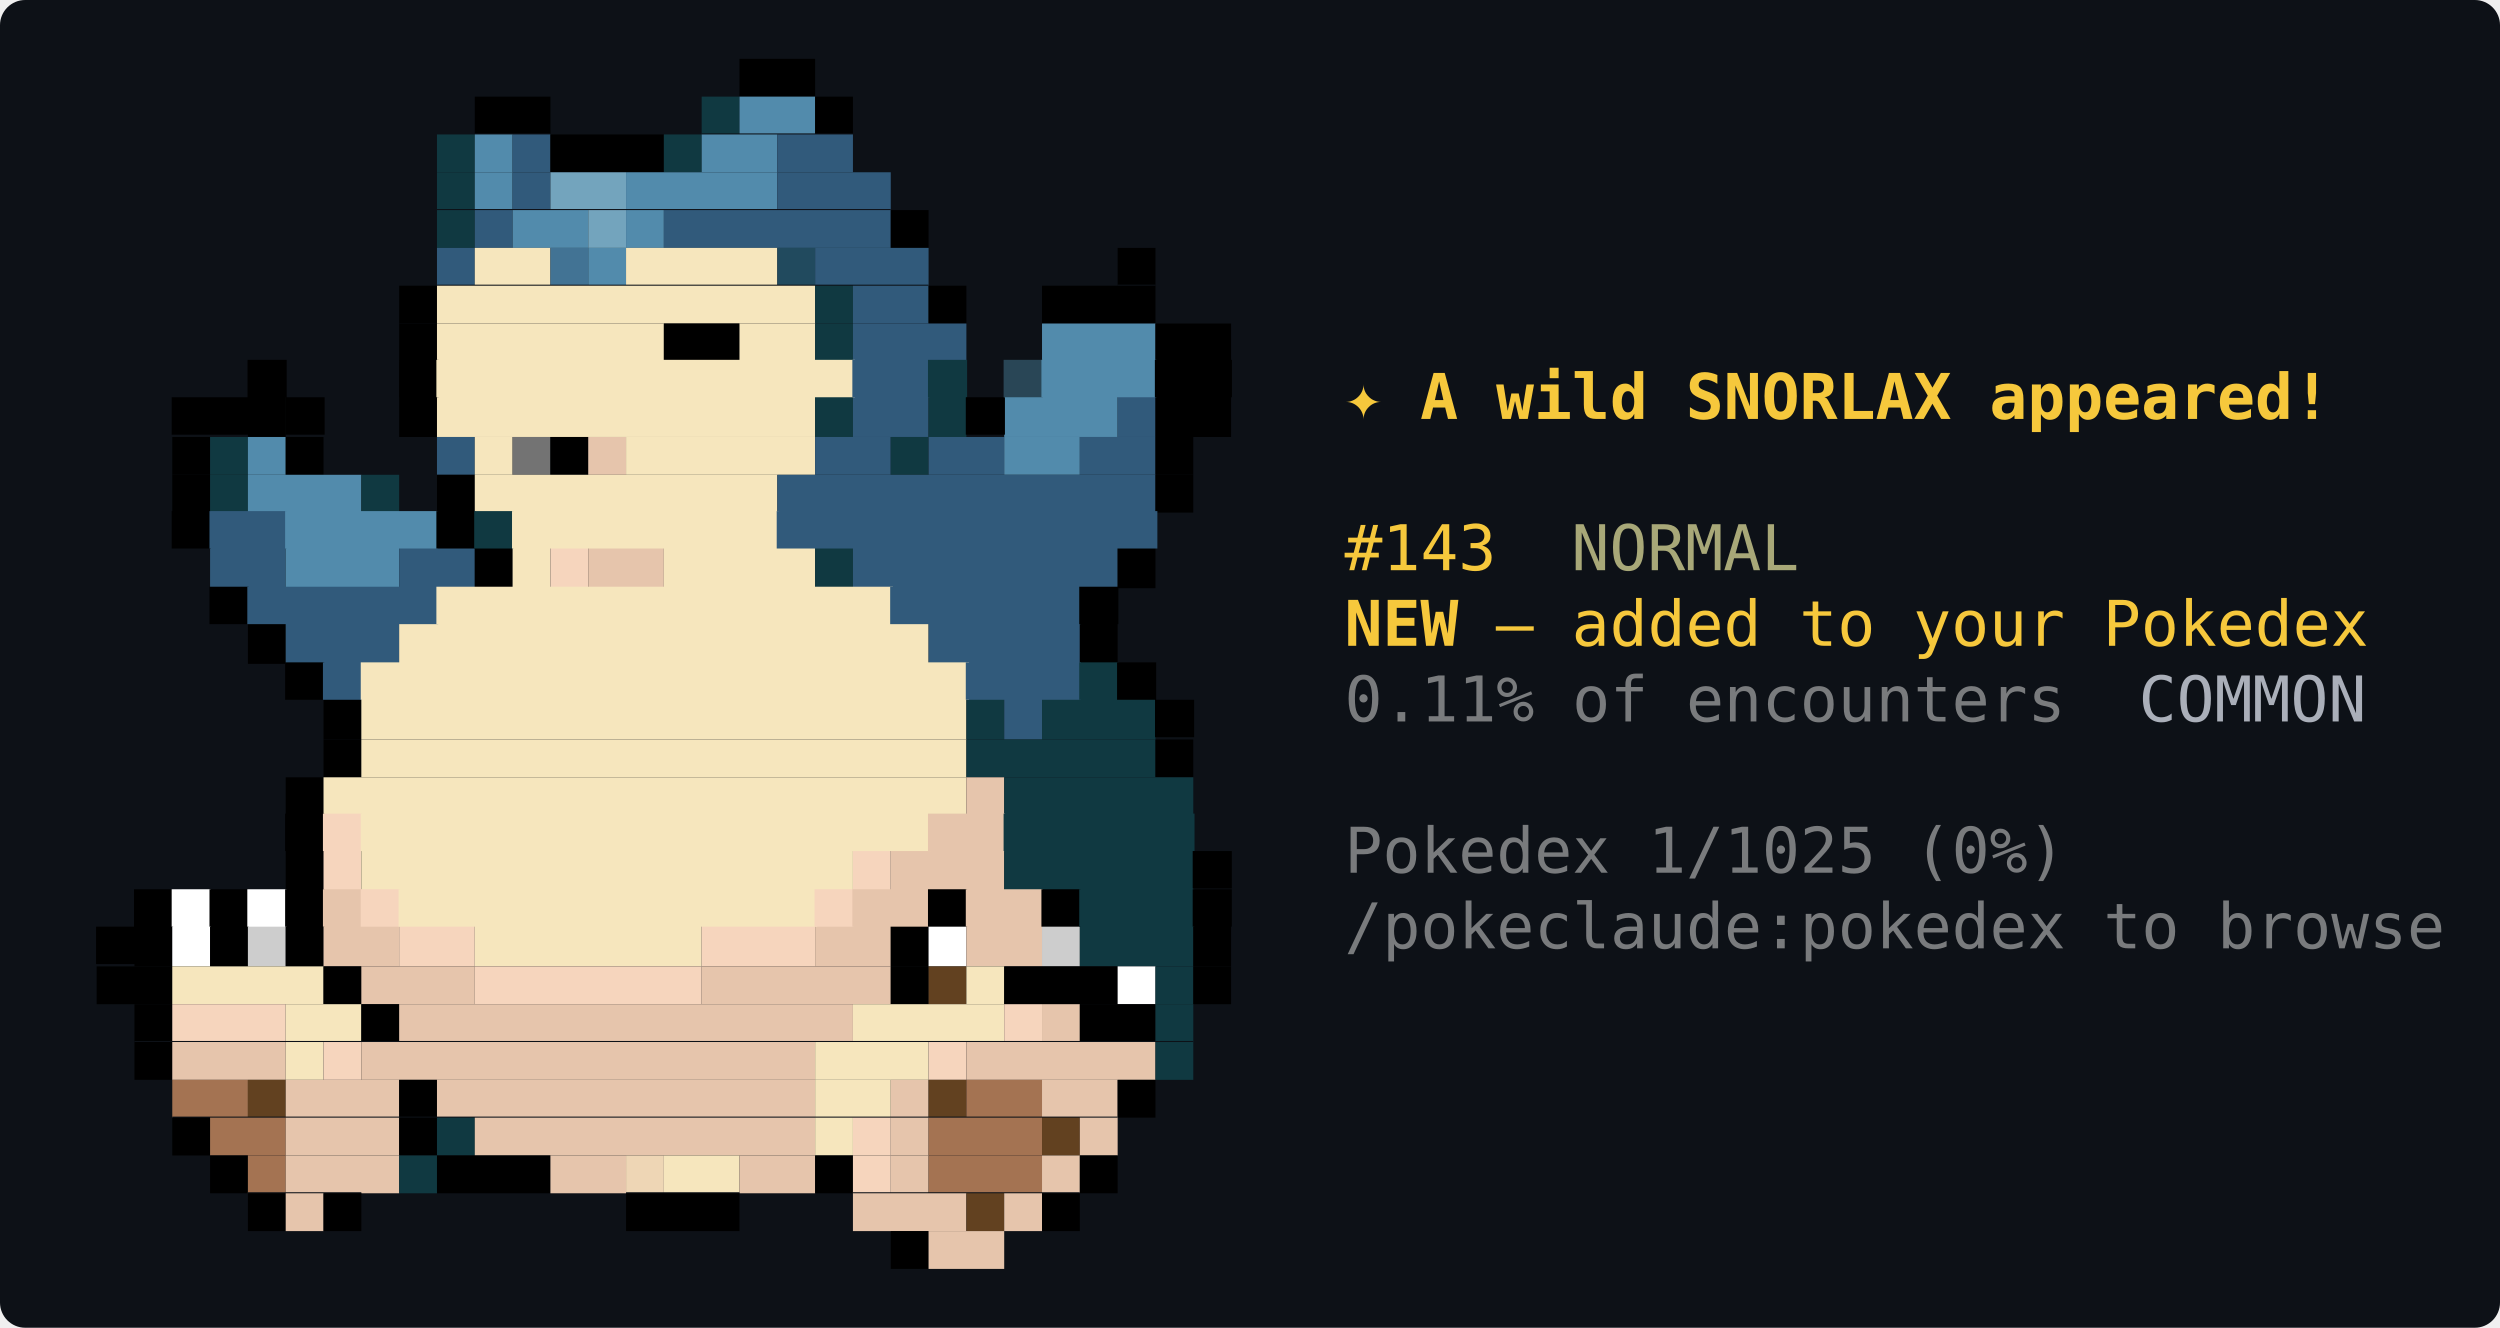
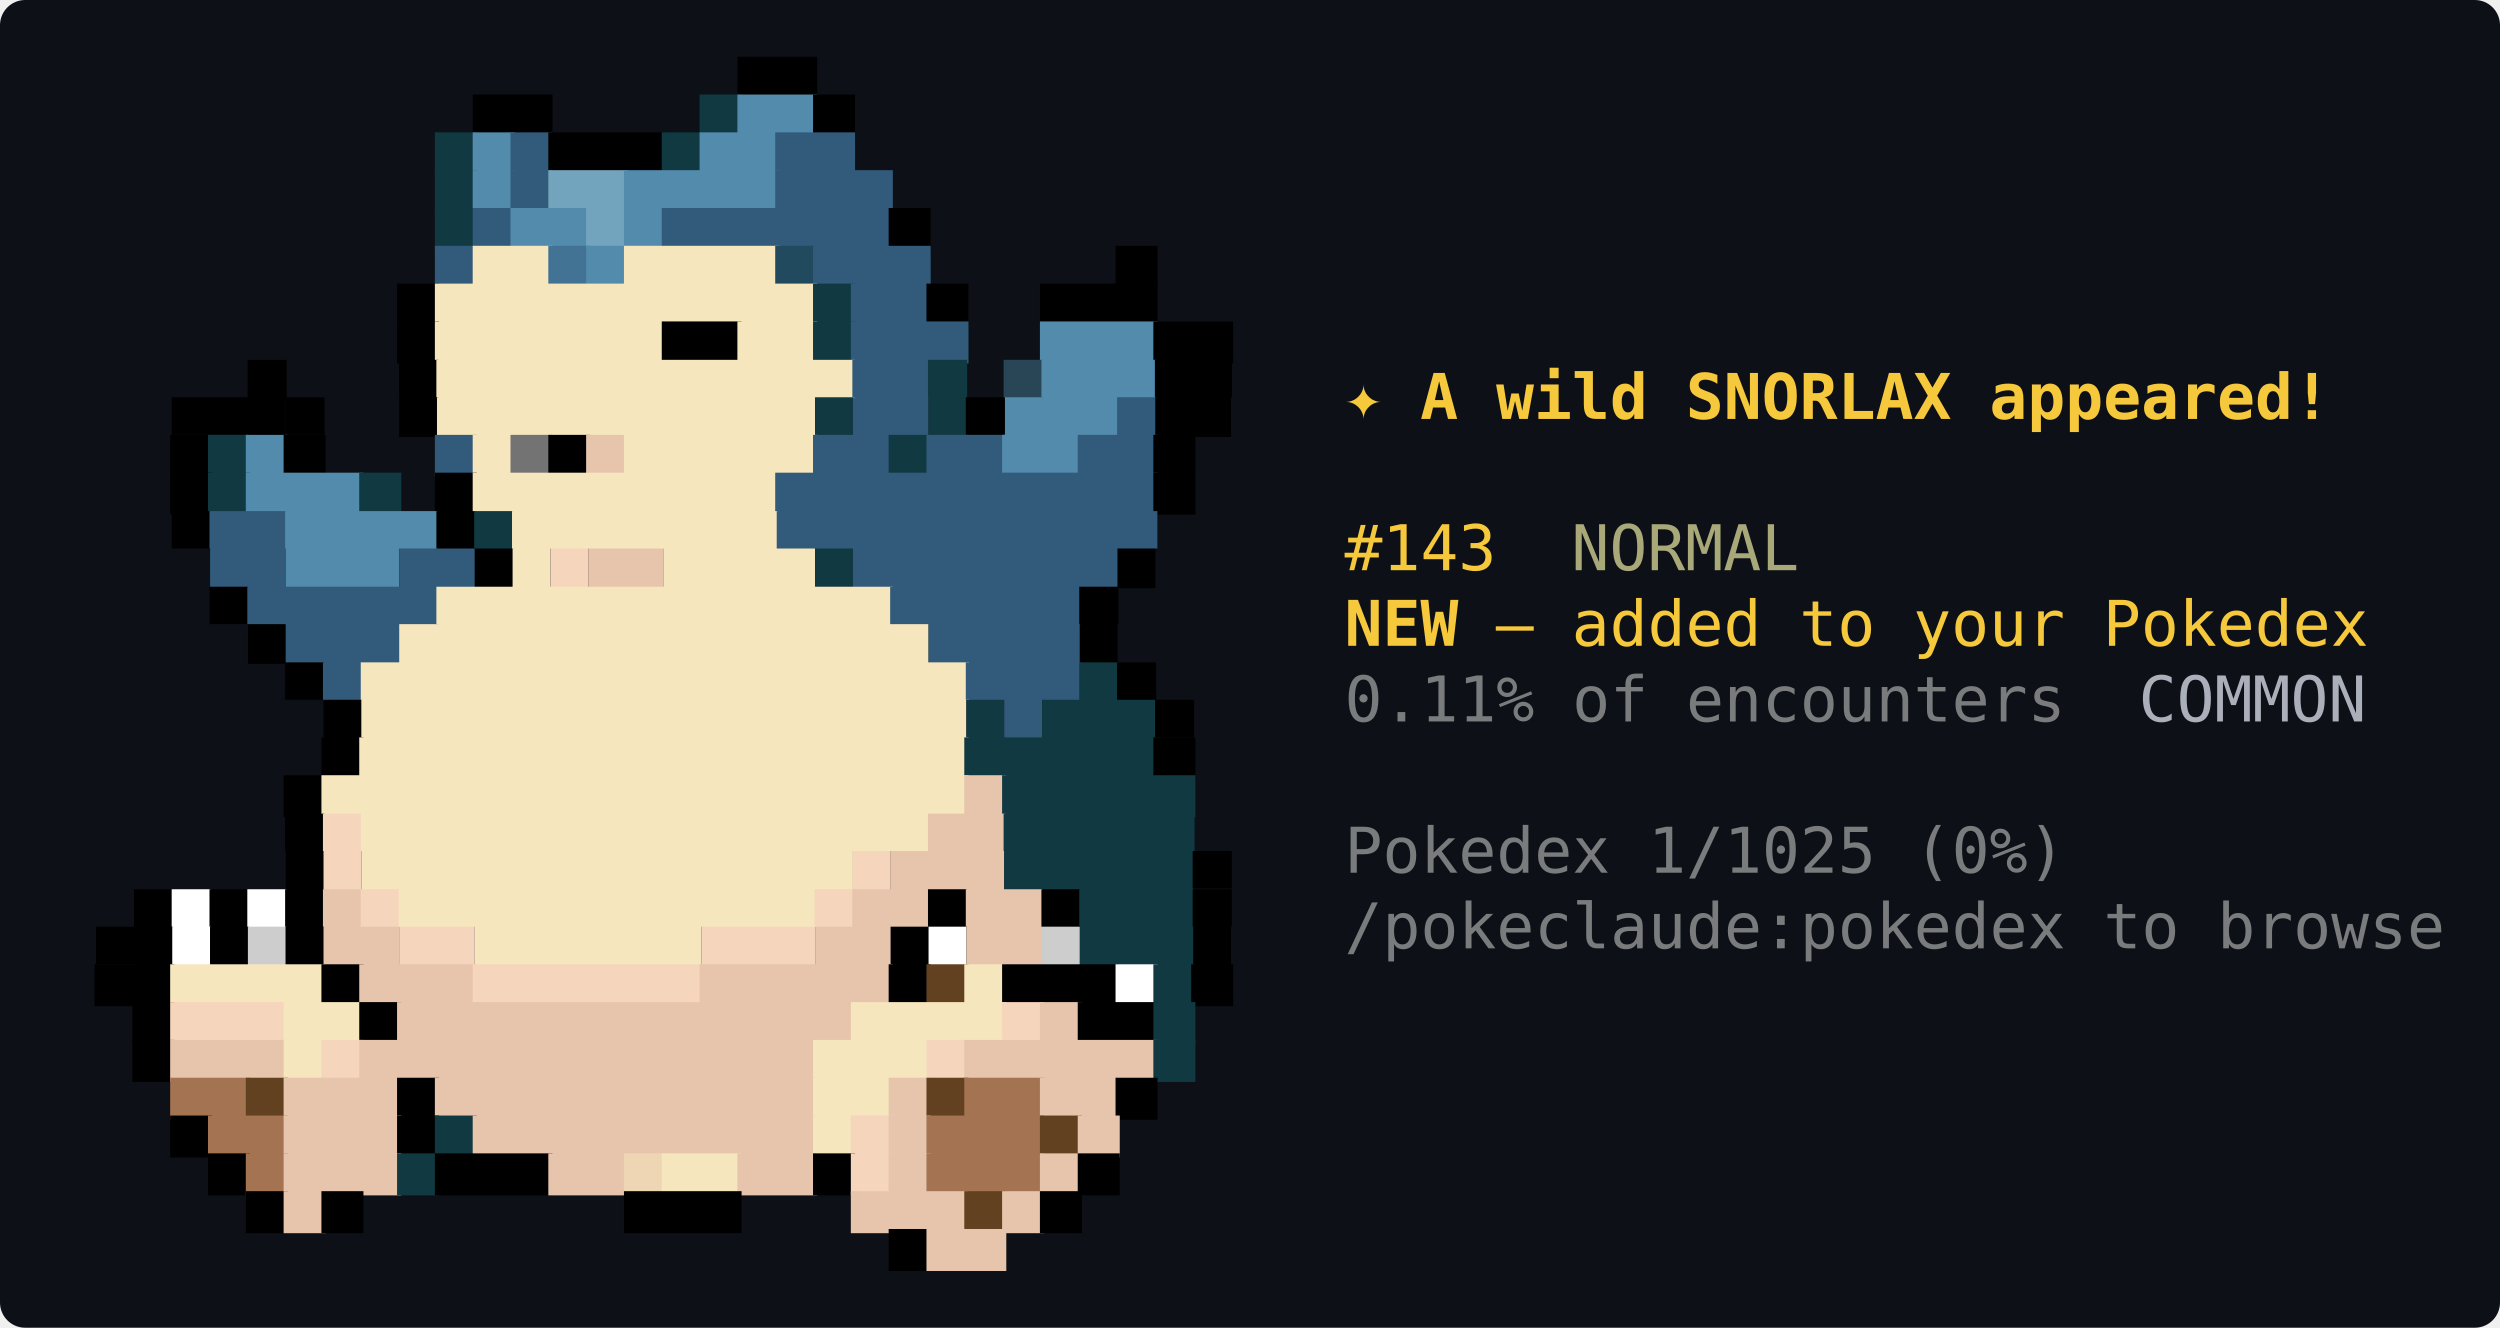
<svg xmlns="http://www.w3.org/2000/svg" width="595" height="316" viewBox="0 0 595.0 316.0" font-family="ui-monospace,SFMono-Regular,Menlo,Consolas,monospace" font-size="15">
  <rect width="100%" height="100%" fill="#0d1117" rx="6" />
-   <rect x="176" y="14" width="18" height="9" fill="#000000" />
-   <rect x="113" y="23" width="18" height="9" fill="#000000" />
-   <rect x="167" y="23" width="9" height="9" fill="#103941" />
-   <rect x="176" y="23" width="18" height="9" fill="#528bac" />
-   <rect x="194" y="23" width="9" height="9" fill="#000000" />
-   <rect x="113" y="31.75" width="18" height="0.5" fill="#0d1117" />
-   <rect x="167" y="31.75" width="36" height="0.5" fill="#0d1117" />
-   <rect x="104" y="32" width="9" height="9" fill="#103941" />
-   <rect x="113" y="32" width="9" height="9" fill="#528bac" />
-   <rect x="122" y="32" width="9" height="9" fill="#315a7b" />
-   <rect x="131" y="32" width="27" height="9" fill="#000000" />
-   <rect x="158" y="32" width="9" height="9" fill="#103941" />
-   <rect x="167" y="32" width="18" height="9" fill="#528bac" />
-   <rect x="185" y="32" width="18" height="9" fill="#315a7b" />
-   <rect x="104" y="41" width="9" height="9" fill="#103941" />
-   <rect x="113" y="41" width="9" height="9" fill="#528bac" />
-   <rect x="122" y="41" width="9" height="9" fill="#315a7b" />
-   <rect x="131" y="41" width="18" height="9" fill="#73a4bd" />
-   <rect x="149" y="41" width="36" height="9" fill="#528bac" />
-   <rect x="185" y="41" width="27" height="9" fill="#315a7b" />
-   <rect x="104" y="49.75" width="108" height="0.5" fill="#0d1117" />
-   <rect x="104" y="50" width="9" height="9" fill="#103941" />
-   <rect x="113" y="50" width="9" height="9" fill="#315a7b" />
-   <rect x="122" y="50" width="18" height="9" fill="#528bac" />
-   <rect x="140" y="50" width="9" height="9" fill="#73a4bd" />
-   <rect x="149" y="50" width="9" height="9" fill="#528bac" />
-   <rect x="158" y="50" width="54" height="9" fill="#315a7b" />
-   <rect x="212" y="50" width="9" height="9" fill="#000000" />
-   <rect x="104" y="59" width="9" height="9" fill="#315a7b" />
-   <rect x="113" y="59" width="18" height="9" fill="#f6e6bd" />
-   <rect x="131" y="59" width="9" height="9" fill="#427394" />
-   <rect x="140" y="59" width="9" height="9" fill="#528bac" />
-   <rect x="149" y="59" width="36" height="9" fill="#f6e6bd" />
-   <rect x="185" y="59" width="9" height="9" fill="#214a5e" />
-   <rect x="194" y="59" width="27" height="9" fill="#315a7b" />
-   <rect x="266" y="59" width="9" height="9" fill="#000000" />
-   <rect x="104" y="67.75" width="117" height="0.5" fill="#0d1117" />
-   <rect x="266" y="67.75" width="9" height="0.5" fill="#0d1117" />
-   <rect x="95" y="68" width="9" height="9" fill="#000000" />
-   <rect x="104" y="68" width="90" height="9" fill="#f6e6bd" />
-   <rect x="194" y="68" width="9" height="9" fill="#103941" />
-   <rect x="203" y="68" width="18" height="9" fill="#315a7b" />
-   <rect x="221" y="68" width="9" height="9" fill="#000000" />
-   <rect x="248" y="68" width="27" height="9" fill="#000000" />
-   <rect x="95" y="77" width="9" height="9" fill="#000000" />
-   <rect x="104" y="77" width="54" height="9" fill="#f6e6bd" />
-   <rect x="158" y="77" width="18" height="9" fill="#000000" />
-   <rect x="176" y="77" width="18" height="9" fill="#f6e6bd" />
-   <rect x="194" y="77" width="9" height="9" fill="#103941" />
-   <rect x="203" y="77" width="27" height="9" fill="#315a7b" />
-   <rect x="248" y="77" width="27" height="9" fill="#528bac" />
-   <rect x="275" y="77" width="18" height="9" fill="#000000" />
+   <rect x="175.5" y="13.5" width="19" height="10" fill="#000000" />
+   <rect x="112.5" y="22.5" width="19" height="10" fill="#000000" />
+   <rect x="166.5" y="22.5" width="10" height="10" fill="#103941" />
+   <rect x="175.5" y="22.5" width="19" height="10" fill="#528bac" />
+   <rect x="193.5" y="22.5" width="10" height="10" fill="#000000" />
+   <rect x="103.5" y="31.5" width="10" height="10" fill="#103941" />
+   <rect x="112.5" y="31.5" width="10" height="10" fill="#528bac" />
+   <rect x="121.5" y="31.5" width="10" height="10" fill="#315a7b" />
+   <rect x="130.5" y="31.5" width="28" height="10" fill="#000000" />
+   <rect x="157.5" y="31.5" width="10" height="10" fill="#103941" />
+   <rect x="166.5" y="31.5" width="19" height="10" fill="#528bac" />
+   <rect x="184.5" y="31.5" width="19" height="10" fill="#315a7b" />
+   <rect x="103.5" y="40.5" width="10" height="10" fill="#103941" />
+   <rect x="112.5" y="40.5" width="10" height="10" fill="#528bac" />
+   <rect x="121.5" y="40.5" width="10" height="10" fill="#315a7b" />
+   <rect x="130.5" y="40.5" width="19" height="10" fill="#73a4bd" />
+   <rect x="148.5" y="40.5" width="37" height="10" fill="#528bac" />
+   <rect x="184.5" y="40.5" width="28" height="10" fill="#315a7b" />
+   <rect x="103.5" y="49.5" width="10" height="10" fill="#103941" />
+   <rect x="112.5" y="49.5" width="10" height="10" fill="#315a7b" />
+   <rect x="121.5" y="49.5" width="19" height="10" fill="#528bac" />
+   <rect x="139.5" y="49.5" width="10" height="10" fill="#73a4bd" />
+   <rect x="148.5" y="49.5" width="10" height="10" fill="#528bac" />
+   <rect x="157.5" y="49.5" width="55" height="10" fill="#315a7b" />
+   <rect x="211.5" y="49.5" width="10" height="10" fill="#000000" />
+   <rect x="103.5" y="58.5" width="10" height="10" fill="#315a7b" />
+   <rect x="112.5" y="58.5" width="19" height="10" fill="#f6e6bd" />
+   <rect x="130.5" y="58.5" width="10" height="10" fill="#427394" />
+   <rect x="139.5" y="58.5" width="10" height="10" fill="#528bac" />
+   <rect x="148.5" y="58.5" width="37" height="10" fill="#f6e6bd" />
+   <rect x="184.5" y="58.5" width="10" height="10" fill="#214a5e" />
+   <rect x="193.5" y="58.5" width="28" height="10" fill="#315a7b" />
+   <rect x="265.5" y="58.5" width="10" height="10" fill="#000000" />
+   <rect x="94.5" y="67.5" width="10" height="10" fill="#000000" />
+   <rect x="103.5" y="67.5" width="91" height="10" fill="#f6e6bd" />
+   <rect x="193.5" y="67.5" width="10" height="10" fill="#103941" />
+   <rect x="202.5" y="67.5" width="19" height="10" fill="#315a7b" />
+   <rect x="220.5" y="67.5" width="10" height="10" fill="#000000" />
+   <rect x="247.5" y="67.5" width="28" height="10" fill="#000000" />
+   <rect x="94.5" y="76.5" width="10" height="10" fill="#000000" />
+   <rect x="103.5" y="76.5" width="55" height="10" fill="#f6e6bd" />
+   <rect x="157.5" y="76.5" width="19" height="10" fill="#000000" />
+   <rect x="175.5" y="76.5" width="19" height="10" fill="#f6e6bd" />
+   <rect x="193.5" y="76.5" width="10" height="10" fill="#103941" />
+   <rect x="202.5" y="76.5" width="28" height="10" fill="#315a7b" />
+   <rect x="247.5" y="76.5" width="28" height="10" fill="#528bac" />
+   <rect x="274.5" y="76.5" width="19" height="10" fill="#000000" />
  <rect x="59" y="86" width="9" height="18" fill="#000000" />
  <rect x="95" y="86" width="9" height="18" fill="#000000" />
  <rect x="104" y="86" width="90" height="18" fill="#f6e6bd" />
  <rect x="194" y="86" width="9" height="18" fill="#103941" />
  <rect x="203" y="86" width="18" height="18" fill="#315a7b" />
  <rect x="221" y="86" width="9" height="18" fill="#103941" />
  <rect x="239" y="86" width="27" height="18" fill="#528bac" />
  <rect x="266" y="86" width="9" height="18" fill="#315a7b" />
  <rect x="275" y="86" width="18" height="18" fill="#000000" />
  <text x="41" y="99.7" fill="#000000" textLength="63" lengthAdjust="spacing" xml:space="preserve">▄▄▀▄  ▀</text>
  <text x="104" y="99.7" fill="#f6e6bd" textLength="99" lengthAdjust="spacing" xml:space="preserve">▀▀▀▀▀▀▀▀▀▀▀</text>
  <text x="203" y="99.7" fill="#315a7b" textLength="18" lengthAdjust="spacing" xml:space="preserve">▀▀</text>
  <text x="221" y="99.7" fill="#103941" textLength="9" lengthAdjust="spacing" xml:space="preserve">▀</text>
  <text x="230" y="99.7" fill="#000000" textLength="9" lengthAdjust="spacing" xml:space="preserve">▄</text>
  <text x="239" y="99.7" fill="#294656" textLength="9" lengthAdjust="spacing" xml:space="preserve">▀</text>
  <text x="248" y="99.7" fill="#528bac" textLength="27" lengthAdjust="spacing" xml:space="preserve">▀▀▀</text>
  <text x="275" y="99.7" fill="#000000" textLength="18" lengthAdjust="spacing" xml:space="preserve">▀▀</text>
  <text x="320" y="99.7" fill="#f6c83c" textLength="9" lengthAdjust="spacing" xml:space="preserve">✦</text>
  <text x="338" y="99.7" fill="#f6c83c" font-weight="bold" textLength="216" lengthAdjust="spacing" xml:space="preserve">A wild SNORLAX appeared!</text>
-   <rect x="41" y="104" width="9" height="9" fill="#000000" />
-   <rect x="50" y="104" width="9" height="9" fill="#103941" />
-   <rect x="59" y="104" width="9" height="9" fill="#528bac" />
-   <rect x="68" y="104" width="9" height="9" fill="#000000" />
-   <rect x="104" y="104" width="9" height="9" fill="#315a7b" />
-   <rect x="113" y="104" width="9" height="9" fill="#f6e6bd" />
-   <rect x="122" y="104" width="9" height="9" fill="#737373" />
-   <rect x="131" y="104" width="9" height="9" fill="#000000" />
-   <rect x="140" y="104" width="9" height="9" fill="#e6c5ac" />
-   <rect x="149" y="104" width="45" height="9" fill="#f6e6bd" />
-   <rect x="194" y="104" width="18" height="9" fill="#315a7b" />
-   <rect x="212" y="104" width="9" height="9" fill="#103941" />
-   <rect x="221" y="104" width="18" height="9" fill="#315a7b" />
-   <rect x="239" y="104" width="18" height="9" fill="#528bac" />
-   <rect x="257" y="104" width="18" height="9" fill="#315a7b" />
-   <rect x="275" y="104" width="9" height="9" fill="#000000" />
-   <rect x="41" y="113" width="9" height="9" fill="#000000" />
-   <rect x="50" y="113" width="9" height="9" fill="#103941" />
-   <rect x="59" y="113" width="27" height="9" fill="#528bac" />
-   <rect x="86" y="113" width="9" height="9" fill="#103941" />
-   <rect x="104" y="113" width="9" height="9" fill="#000000" />
-   <rect x="113" y="113" width="72" height="9" fill="#f6e6bd" />
-   <rect x="185" y="113" width="90" height="9" fill="#315a7b" />
-   <rect x="275" y="113" width="9" height="9" fill="#000000" />
+   <rect x="40.5" y="103.5" width="10" height="10" fill="#000000" />
+   <rect x="49.5" y="103.5" width="10" height="10" fill="#103941" />
+   <rect x="58.5" y="103.5" width="10" height="10" fill="#528bac" />
+   <rect x="67.5" y="103.5" width="10" height="10" fill="#000000" />
+   <rect x="103.5" y="103.5" width="10" height="10" fill="#315a7b" />
+   <rect x="112.5" y="103.5" width="10" height="10" fill="#f6e6bd" />
+   <rect x="121.5" y="103.5" width="10" height="10" fill="#737373" />
+   <rect x="130.5" y="103.5" width="10" height="10" fill="#000000" />
+   <rect x="139.5" y="103.5" width="10" height="10" fill="#e6c5ac" />
+   <rect x="148.5" y="103.5" width="46" height="10" fill="#f6e6bd" />
+   <rect x="193.5" y="103.5" width="19" height="10" fill="#315a7b" />
+   <rect x="211.5" y="103.5" width="10" height="10" fill="#103941" />
+   <rect x="220.5" y="103.5" width="19" height="10" fill="#315a7b" />
+   <rect x="238.5" y="103.5" width="19" height="10" fill="#528bac" />
+   <rect x="256.5" y="103.5" width="19" height="10" fill="#315a7b" />
+   <rect x="274.5" y="103.5" width="10" height="10" fill="#000000" />
+   <rect x="40.5" y="112.5" width="10" height="10" fill="#000000" />
+   <rect x="49.5" y="112.5" width="10" height="10" fill="#103941" />
+   <rect x="58.5" y="112.5" width="28" height="10" fill="#528bac" />
+   <rect x="85.5" y="112.5" width="10" height="10" fill="#103941" />
+   <rect x="103.5" y="112.5" width="10" height="10" fill="#000000" />
+   <rect x="112.5" y="112.5" width="73" height="10" fill="#f6e6bd" />
+   <rect x="184.5" y="112.5" width="91" height="10" fill="#315a7b" />
+   <rect x="274.5" y="112.5" width="10" height="10" fill="#000000" />
  <rect x="50" y="122" width="18" height="18" fill="#315a7b" />
  <rect x="68" y="122" width="27" height="18" fill="#528bac" />
  <rect x="95" y="122" width="18" height="18" fill="#315a7b" />
  <rect x="113" y="122" width="9" height="18" fill="#000000" />
  <rect x="122" y="122" width="9" height="18" fill="#f6e6bd" />
  <rect x="131" y="122" width="9" height="18" fill="#f6d5bd" />
  <rect x="140" y="122" width="18" height="18" fill="#e6c5ac" />
  <rect x="158" y="122" width="36" height="18" fill="#f6e6bd" />
  <rect x="194" y="122" width="9" height="18" fill="#103941" />
  <rect x="203" y="122" width="63" height="18" fill="#315a7b" />
  <rect x="266" y="122" width="9" height="18" fill="#000000" />
  <text x="41" y="135.7" fill="#000000" textLength="9" lengthAdjust="spacing" xml:space="preserve">▀</text>
  <text x="50" y="135.7" fill="#315a7b" textLength="18" lengthAdjust="spacing" xml:space="preserve">▀▀</text>
  <text x="68" y="135.7" fill="#528bac" textLength="36" lengthAdjust="spacing" xml:space="preserve">▀▀▀▀</text>
  <text x="104" y="135.7" fill="#000000" textLength="9" lengthAdjust="spacing" xml:space="preserve">▀</text>
  <text x="113" y="135.7" fill="#103941" textLength="9" lengthAdjust="spacing" xml:space="preserve">▀</text>
  <text x="122" y="135.7" fill="#f6e6bd" textLength="63" lengthAdjust="spacing" xml:space="preserve">▀▀▀▀▀▀▀</text>
  <text x="185" y="135.7" fill="#315a7b" textLength="90" lengthAdjust="spacing" xml:space="preserve">▀▀▀▀▀▀▀▀▀▀</text>
  <text x="320" y="135.7" fill="#f6c83c" textLength="36" lengthAdjust="spacing" xml:space="preserve">#143</text>
  <text x="374" y="135.7" fill="#a8a878" textLength="54" lengthAdjust="spacing" xml:space="preserve">NORMAL</text>
  <rect x="59" y="140" width="9" height="18" fill="#000000" />
  <rect x="68" y="140" width="27" height="18" fill="#315a7b" />
  <rect x="95" y="140" width="126" height="18" fill="#f6e6bd" />
  <rect x="221" y="140" width="36" height="18" fill="#315a7b" />
  <rect x="257" y="140" width="9" height="18" fill="#000000" />
  <text x="50" y="153.7" fill="#000000" textLength="9" lengthAdjust="spacing" xml:space="preserve">▀</text>
  <text x="59" y="153.7" fill="#315a7b" textLength="45" lengthAdjust="spacing" xml:space="preserve">▀▀▀▀▀</text>
  <text x="104" y="153.7" fill="#f6e6bd" textLength="108" lengthAdjust="spacing" xml:space="preserve">▀▀▀▀▀▀▀▀▀▀▀▀</text>
  <text x="212" y="153.7" fill="#315a7b" textLength="45" lengthAdjust="spacing" xml:space="preserve">▀▀▀▀▀</text>
  <text x="257" y="153.7" fill="#000000" textLength="9" lengthAdjust="spacing" xml:space="preserve">▀</text>
  <text x="320" y="153.7" fill="#f6c83c" font-weight="bold" textLength="27" lengthAdjust="spacing" xml:space="preserve">NEW</text>
  <text x="356" y="153.7" fill="#f6c83c" textLength="207" lengthAdjust="spacing" xml:space="preserve">— added to your Pokedex</text>
  <rect x="77" y="158" width="9" height="18" fill="#000000" />
  <rect x="86" y="158" width="144" height="18" fill="#f6e6bd" />
  <rect x="230" y="158" width="9" height="18" fill="#103941" />
  <rect x="239" y="158" width="9" height="18" fill="#315a7b" />
  <rect x="248" y="158" width="27" height="18" fill="#103941" />
  <text x="68" y="171.7" fill="#000000" textLength="9" lengthAdjust="spacing" xml:space="preserve">▀</text>
  <text x="77" y="171.7" fill="#315a7b" textLength="9" lengthAdjust="spacing" xml:space="preserve">▀</text>
  <text x="86" y="171.7" fill="#f6e6bd" textLength="144" lengthAdjust="spacing" xml:space="preserve">▀▀▀▀▀▀▀▀▀▀▀▀▀▀▀▀</text>
  <text x="230" y="171.7" fill="#315a7b" textLength="27" lengthAdjust="spacing" xml:space="preserve">▀▀▀</text>
  <text x="257" y="171.7" fill="#103941" textLength="9" lengthAdjust="spacing" xml:space="preserve">▀</text>
  <text x="266" y="171.7" fill="#000000" textLength="18" lengthAdjust="spacing" xml:space="preserve">▀▄</text>
  <text x="320" y="171.7" fill="#797b7d" textLength="171" lengthAdjust="spacing" xml:space="preserve">0.11% of encounters</text>
  <text x="509" y="171.7" fill="#aaafb9" textLength="54" lengthAdjust="spacing" xml:space="preserve">COMMON</text>
-   <rect x="77" y="176" width="9" height="9" fill="#000000" />
-   <rect x="86" y="176" width="144" height="9" fill="#f6e6bd" />
-   <rect x="230" y="176" width="45" height="9" fill="#103941" />
-   <rect x="275" y="176" width="9" height="9" fill="#000000" />
-   <rect x="68" y="185" width="9" height="9" fill="#000000" />
-   <rect x="77" y="185" width="153" height="9" fill="#f6e6bd" />
-   <rect x="230" y="185" width="9" height="9" fill="#e6c5ac" />
-   <rect x="239" y="185" width="45" height="9" fill="#103941" />
+   <rect x="76.5" y="175.5" width="10" height="10" fill="#000000" />
+   <rect x="85.5" y="175.5" width="145" height="10" fill="#f6e6bd" />
+   <rect x="229.5" y="175.5" width="46" height="10" fill="#103941" />
+   <rect x="274.5" y="175.5" width="10" height="10" fill="#000000" />
+   <rect x="67.5" y="184.5" width="10" height="10" fill="#000000" />
+   <rect x="76.5" y="184.5" width="154" height="10" fill="#f6e6bd" />
+   <rect x="229.5" y="184.5" width="10" height="10" fill="#e6c5ac" />
+   <rect x="238.5" y="184.5" width="46" height="10" fill="#103941" />
  <rect x="68" y="194" width="9" height="18" fill="#000000" />
  <rect x="77" y="194" width="9" height="18" fill="#f6d5bd" />
  <rect x="86" y="194" width="117" height="18" fill="#f6e6bd" />
  <rect x="203" y="194" width="9" height="18" fill="#f6d5bd" />
  <rect x="212" y="194" width="27" height="18" fill="#e6c5ac" />
  <rect x="239" y="194" width="45" height="18" fill="#103941" />
  <text x="68" y="207.7" fill="#000000" textLength="9" lengthAdjust="spacing" xml:space="preserve">▀</text>
  <text x="77" y="207.7" fill="#f6d5bd" textLength="9" lengthAdjust="spacing" xml:space="preserve">▀</text>
  <text x="86" y="207.7" fill="#f6e6bd" textLength="135" lengthAdjust="spacing" xml:space="preserve">▀▀▀▀▀▀▀▀▀▀▀▀▀▀▀</text>
  <text x="221" y="207.7" fill="#e6c5ac" textLength="18" lengthAdjust="spacing" xml:space="preserve">▀▀</text>
  <text x="239" y="207.7" fill="#103941" textLength="45" lengthAdjust="spacing" xml:space="preserve">▀▀▀▀▀</text>
  <text x="284" y="207.7" fill="#000000" textLength="9" lengthAdjust="spacing" xml:space="preserve">▄</text>
  <text x="320" y="207.7" fill="#797b7d" textLength="171" lengthAdjust="spacing" xml:space="preserve">Pokedex 1/1025 (0%)</text>
  <rect x="32" y="212" width="9" height="18" fill="#000000" />
  <rect x="41" y="212" width="9" height="18" fill="#ffffff" />
  <rect x="50" y="212" width="9" height="18" fill="#000000" />
  <rect x="59" y="212" width="9" height="18" fill="#cdcdcd" />
  <rect x="68" y="212" width="9" height="18" fill="#000000" />
  <rect x="77" y="212" width="18" height="18" fill="#e6c5ac" />
  <rect x="95" y="212" width="18" height="18" fill="#f6d5bd" />
  <rect x="113" y="212" width="54" height="18" fill="#f6e6bd" />
  <rect x="167" y="212" width="27" height="18" fill="#f6d5bd" />
  <rect x="194" y="212" width="18" height="18" fill="#e6c5ac" />
  <rect x="212" y="212" width="9" height="18" fill="#000000" />
  <rect x="221" y="212" width="9" height="18" fill="#ffffff" />
  <rect x="230" y="212" width="18" height="18" fill="#e6c5ac" />
  <rect x="248" y="212" width="9" height="18" fill="#cdcdcd" />
  <rect x="257" y="212" width="27" height="18" fill="#103941" />
  <rect x="284" y="212" width="9" height="18" fill="#000000" />
  <text x="23" y="225.7" fill="#000000" textLength="18" lengthAdjust="spacing" xml:space="preserve">▄▀</text>
  <text x="41" y="225.7" fill="#ffffff" textLength="9" lengthAdjust="spacing" xml:space="preserve">▀</text>
  <text x="50" y="225.7" fill="#000000" textLength="9" lengthAdjust="spacing" xml:space="preserve">▀</text>
  <text x="59" y="225.7" fill="#ffffff" textLength="9" lengthAdjust="spacing" xml:space="preserve">▀</text>
  <text x="68" y="225.7" fill="#000000" textLength="9" lengthAdjust="spacing" xml:space="preserve">▀</text>
  <text x="77" y="225.7" fill="#e6c5ac" textLength="9" lengthAdjust="spacing" xml:space="preserve">▀</text>
  <text x="86" y="225.7" fill="#f6d5bd" textLength="9" lengthAdjust="spacing" xml:space="preserve">▀</text>
  <text x="95" y="225.7" fill="#f6e6bd" textLength="99" lengthAdjust="spacing" xml:space="preserve">▀▀▀▀▀▀▀▀▀▀▀</text>
  <text x="194" y="225.7" fill="#f6d5bd" textLength="9" lengthAdjust="spacing" xml:space="preserve">▀</text>
  <text x="203" y="225.7" fill="#e6c5ac" textLength="18" lengthAdjust="spacing" xml:space="preserve">▀▀</text>
  <text x="221" y="225.7" fill="#000000" textLength="9" lengthAdjust="spacing" xml:space="preserve">▀</text>
  <text x="230" y="225.7" fill="#e6c5ac" textLength="18" lengthAdjust="spacing" xml:space="preserve">▀▀</text>
  <text x="248" y="225.7" fill="#000000" textLength="9" lengthAdjust="spacing" xml:space="preserve">▀</text>
  <text x="257" y="225.7" fill="#103941" textLength="27" lengthAdjust="spacing" xml:space="preserve">▀▀▀</text>
  <text x="284" y="225.7" fill="#000000" textLength="9" lengthAdjust="spacing" xml:space="preserve">▀</text>
  <text x="320" y="225.7" fill="#797b7d" textLength="261" lengthAdjust="spacing" xml:space="preserve">/pokeclaude:pokedex to browse</text>
-   <rect x="23" y="230" width="18" height="9" fill="#000000" />
-   <rect x="41" y="230" width="36" height="9" fill="#f6e6bd" />
-   <rect x="77" y="230" width="9" height="9" fill="#000000" />
-   <rect x="86" y="230" width="27" height="9" fill="#e6c5ac" />
-   <rect x="113" y="230" width="54" height="9" fill="#f6d5bd" />
-   <rect x="167" y="230" width="45" height="9" fill="#e6c5ac" />
-   <rect x="212" y="230" width="9" height="9" fill="#000000" />
-   <rect x="221" y="230" width="9" height="9" fill="#624120" />
-   <rect x="230" y="230" width="9" height="9" fill="#f6e6bd" />
-   <rect x="239" y="230" width="27" height="9" fill="#000000" />
-   <rect x="266" y="230" width="9" height="9" fill="#ffffff" />
-   <rect x="275" y="230" width="9" height="9" fill="#103941" />
-   <rect x="284" y="230" width="9" height="9" fill="#000000" />
-   <rect x="32" y="239" width="9" height="9" fill="#000000" />
-   <rect x="41" y="239" width="27" height="9" fill="#f6d5bd" />
-   <rect x="68" y="239" width="18" height="9" fill="#f6e6bd" />
-   <rect x="86" y="239" width="9" height="9" fill="#000000" />
-   <rect x="95" y="239" width="108" height="9" fill="#e6c5ac" />
-   <rect x="203" y="239" width="36" height="9" fill="#f6e6bd" />
-   <rect x="239" y="239" width="9" height="9" fill="#f6d5bd" />
-   <rect x="248" y="239" width="9" height="9" fill="#e6c5ac" />
-   <rect x="257" y="239" width="18" height="9" fill="#000000" />
-   <rect x="275" y="239" width="9" height="9" fill="#103941" />
-   <rect x="32" y="247.75" width="252" height="0.5" fill="#0d1117" />
-   <rect x="32" y="248" width="9" height="9" fill="#000000" />
-   <rect x="41" y="248" width="27" height="9" fill="#e6c5ac" />
-   <rect x="68" y="248" width="9" height="9" fill="#f6e6bd" />
-   <rect x="77" y="248" width="9" height="9" fill="#f6d5bd" />
-   <rect x="86" y="248" width="108" height="9" fill="#e6c5ac" />
-   <rect x="194" y="248" width="27" height="9" fill="#f6e6bd" />
-   <rect x="221" y="248" width="9" height="9" fill="#f6d5bd" />
-   <rect x="230" y="248" width="45" height="9" fill="#e6c5ac" />
-   <rect x="275" y="248" width="9" height="9" fill="#103941" />
-   <rect x="41" y="257" width="18" height="9" fill="#a47352" />
-   <rect x="59" y="257" width="9" height="9" fill="#624120" />
-   <rect x="68" y="257" width="27" height="9" fill="#e6c5ac" />
-   <rect x="95" y="257" width="9" height="9" fill="#000000" />
-   <rect x="104" y="257" width="90" height="9" fill="#e6c5ac" />
-   <rect x="194" y="257" width="18" height="9" fill="#f6e6bd" />
-   <rect x="212" y="257" width="9" height="9" fill="#e6c5ac" />
-   <rect x="221" y="257" width="9" height="9" fill="#624120" />
-   <rect x="230" y="257" width="18" height="9" fill="#a47352" />
-   <rect x="248" y="257" width="18" height="9" fill="#e6c5ac" />
-   <rect x="266" y="257" width="9" height="9" fill="#000000" />
-   <rect x="41" y="265.75" width="225" height="0.5" fill="#0d1117" />
-   <rect x="41" y="266" width="9" height="9" fill="#000000" />
-   <rect x="50" y="266" width="18" height="9" fill="#a47352" />
-   <rect x="68" y="266" width="27" height="9" fill="#e6c5ac" />
-   <rect x="95" y="266" width="9" height="9" fill="#000000" />
-   <rect x="104" y="266" width="9" height="9" fill="#103941" />
-   <rect x="113" y="266" width="81" height="9" fill="#e6c5ac" />
-   <rect x="194" y="266" width="9" height="9" fill="#f6e6bd" />
-   <rect x="203" y="266" width="9" height="9" fill="#f6d5bd" />
-   <rect x="212" y="266" width="9" height="9" fill="#e6c5ac" />
-   <rect x="221" y="266" width="27" height="9" fill="#a47352" />
-   <rect x="248" y="266" width="9" height="9" fill="#624120" />
-   <rect x="257" y="266" width="9" height="9" fill="#e6c5ac" />
-   <rect x="50" y="275" width="9" height="9" fill="#000000" />
-   <rect x="59" y="275" width="9" height="9" fill="#a47352" />
-   <rect x="68" y="275" width="27" height="9" fill="#e6c5ac" />
-   <rect x="95" y="275" width="9" height="9" fill="#103941" />
-   <rect x="104" y="275" width="27" height="9" fill="#000000" />
-   <rect x="131" y="275" width="18" height="9" fill="#e6c5ac" />
-   <rect x="149" y="275" width="9" height="9" fill="#eed6b5" />
-   <rect x="158" y="275" width="18" height="9" fill="#f6e6bd" />
-   <rect x="176" y="275" width="18" height="9" fill="#e6c5ac" />
-   <rect x="194" y="275" width="9" height="9" fill="#000000" />
-   <rect x="203" y="275" width="9" height="9" fill="#f6d5bd" />
-   <rect x="212" y="275" width="9" height="9" fill="#e6c5ac" />
-   <rect x="221" y="275" width="27" height="9" fill="#a47352" />
-   <rect x="248" y="275" width="9" height="9" fill="#e6c5ac" />
-   <rect x="257" y="275" width="9" height="9" fill="#000000" />
-   <rect x="59" y="283.75" width="27" height="0.5" fill="#0d1117" />
-   <rect x="149" y="283.75" width="27" height="0.5" fill="#0d1117" />
-   <rect x="203" y="283.75" width="54" height="0.5" fill="#0d1117" />
-   <rect x="59" y="284" width="9" height="9" fill="#000000" />
-   <rect x="68" y="284" width="9" height="9" fill="#e6c5ac" />
-   <rect x="77" y="284" width="9" height="9" fill="#000000" />
-   <rect x="149" y="284" width="27" height="9" fill="#000000" />
-   <rect x="203" y="284" width="27" height="9" fill="#e6c5ac" />
-   <rect x="230" y="284" width="9" height="9" fill="#624120" />
-   <rect x="239" y="284" width="9" height="9" fill="#e6c5ac" />
-   <rect x="248" y="284" width="9" height="9" fill="#000000" />
-   <rect x="212" y="293" width="9" height="9" fill="#000000" />
-   <rect x="221" y="293" width="18" height="9" fill="#e6c5ac" />
+   <rect x="22.5" y="229.5" width="19" height="10" fill="#000000" />
+   <rect x="40.5" y="229.5" width="37" height="10" fill="#f6e6bd" />
+   <rect x="76.5" y="229.5" width="10" height="10" fill="#000000" />
+   <rect x="85.5" y="229.5" width="28" height="10" fill="#e6c5ac" />
+   <rect x="112.5" y="229.5" width="55" height="10" fill="#f6d5bd" />
+   <rect x="166.5" y="229.5" width="46" height="10" fill="#e6c5ac" />
+   <rect x="211.5" y="229.5" width="10" height="10" fill="#000000" />
+   <rect x="220.5" y="229.5" width="10" height="10" fill="#624120" />
+   <rect x="229.5" y="229.5" width="10" height="10" fill="#f6e6bd" />
+   <rect x="238.5" y="229.5" width="28" height="10" fill="#000000" />
+   <rect x="265.5" y="229.5" width="10" height="10" fill="#ffffff" />
+   <rect x="274.5" y="229.5" width="10" height="10" fill="#103941" />
+   <rect x="283.5" y="229.5" width="10" height="10" fill="#000000" />
+   <rect x="31.5" y="238.5" width="10" height="10" fill="#000000" />
+   <rect x="40.5" y="238.5" width="28" height="10" fill="#f6d5bd" />
+   <rect x="67.5" y="238.5" width="19" height="10" fill="#f6e6bd" />
+   <rect x="85.5" y="238.5" width="10" height="10" fill="#000000" />
+   <rect x="94.5" y="238.5" width="109" height="10" fill="#e6c5ac" />
+   <rect x="202.5" y="238.5" width="37" height="10" fill="#f6e6bd" />
+   <rect x="238.5" y="238.5" width="10" height="10" fill="#f6d5bd" />
+   <rect x="247.5" y="238.5" width="10" height="10" fill="#e6c5ac" />
+   <rect x="256.5" y="238.5" width="19" height="10" fill="#000000" />
+   <rect x="274.5" y="238.5" width="10" height="10" fill="#103941" />
+   <rect x="31.5" y="247.5" width="10" height="10" fill="#000000" />
+   <rect x="40.5" y="247.5" width="28" height="10" fill="#e6c5ac" />
+   <rect x="67.5" y="247.5" width="10" height="10" fill="#f6e6bd" />
+   <rect x="76.5" y="247.5" width="10" height="10" fill="#f6d5bd" />
+   <rect x="85.5" y="247.5" width="109" height="10" fill="#e6c5ac" />
+   <rect x="193.5" y="247.5" width="28" height="10" fill="#f6e6bd" />
+   <rect x="220.5" y="247.5" width="10" height="10" fill="#f6d5bd" />
+   <rect x="229.5" y="247.5" width="46" height="10" fill="#e6c5ac" />
+   <rect x="274.5" y="247.5" width="10" height="10" fill="#103941" />
+   <rect x="40.5" y="256.5" width="19" height="10" fill="#a47352" />
+   <rect x="58.5" y="256.5" width="10" height="10" fill="#624120" />
+   <rect x="67.5" y="256.5" width="28" height="10" fill="#e6c5ac" />
+   <rect x="94.5" y="256.5" width="10" height="10" fill="#000000" />
+   <rect x="103.5" y="256.5" width="91" height="10" fill="#e6c5ac" />
+   <rect x="193.5" y="256.5" width="19" height="10" fill="#f6e6bd" />
+   <rect x="211.5" y="256.5" width="10" height="10" fill="#e6c5ac" />
+   <rect x="220.5" y="256.5" width="10" height="10" fill="#624120" />
+   <rect x="229.5" y="256.5" width="19" height="10" fill="#a47352" />
+   <rect x="247.5" y="256.5" width="19" height="10" fill="#e6c5ac" />
+   <rect x="265.5" y="256.5" width="10" height="10" fill="#000000" />
+   <rect x="40.5" y="265.5" width="10" height="10" fill="#000000" />
+   <rect x="49.5" y="265.5" width="19" height="10" fill="#a47352" />
+   <rect x="67.5" y="265.5" width="28" height="10" fill="#e6c5ac" />
+   <rect x="94.5" y="265.5" width="10" height="10" fill="#000000" />
+   <rect x="103.5" y="265.5" width="10" height="10" fill="#103941" />
+   <rect x="112.5" y="265.5" width="82" height="10" fill="#e6c5ac" />
+   <rect x="193.5" y="265.5" width="10" height="10" fill="#f6e6bd" />
+   <rect x="202.5" y="265.5" width="10" height="10" fill="#f6d5bd" />
+   <rect x="211.5" y="265.5" width="10" height="10" fill="#e6c5ac" />
+   <rect x="220.5" y="265.5" width="28" height="10" fill="#a47352" />
+   <rect x="247.5" y="265.5" width="10" height="10" fill="#624120" />
+   <rect x="256.5" y="265.5" width="10" height="10" fill="#e6c5ac" />
+   <rect x="49.5" y="274.5" width="10" height="10" fill="#000000" />
+   <rect x="58.5" y="274.5" width="10" height="10" fill="#a47352" />
+   <rect x="67.5" y="274.5" width="28" height="10" fill="#e6c5ac" />
+   <rect x="94.5" y="274.5" width="10" height="10" fill="#103941" />
+   <rect x="103.5" y="274.5" width="28" height="10" fill="#000000" />
+   <rect x="130.5" y="274.5" width="19" height="10" fill="#e6c5ac" />
+   <rect x="148.5" y="274.5" width="10" height="10" fill="#eed6b5" />
+   <rect x="157.5" y="274.5" width="19" height="10" fill="#f6e6bd" />
+   <rect x="175.5" y="274.5" width="19" height="10" fill="#e6c5ac" />
+   <rect x="193.5" y="274.5" width="10" height="10" fill="#000000" />
+   <rect x="202.5" y="274.5" width="10" height="10" fill="#f6d5bd" />
+   <rect x="211.5" y="274.5" width="10" height="10" fill="#e6c5ac" />
+   <rect x="220.5" y="274.5" width="28" height="10" fill="#a47352" />
+   <rect x="247.5" y="274.5" width="10" height="10" fill="#e6c5ac" />
+   <rect x="256.5" y="274.5" width="10" height="10" fill="#000000" />
+   <rect x="58.5" y="283.5" width="10" height="10" fill="#000000" />
+   <rect x="67.5" y="283.5" width="10" height="10" fill="#e6c5ac" />
+   <rect x="76.5" y="283.5" width="10" height="10" fill="#000000" />
+   <rect x="148.5" y="283.5" width="28" height="10" fill="#000000" />
+   <rect x="202.5" y="283.5" width="28" height="10" fill="#e6c5ac" />
+   <rect x="229.5" y="283.5" width="10" height="10" fill="#624120" />
+   <rect x="238.5" y="283.5" width="10" height="10" fill="#e6c5ac" />
+   <rect x="247.5" y="283.5" width="10" height="10" fill="#000000" />
+   <rect x="211.5" y="292.5" width="10" height="10" fill="#000000" />
+   <rect x="220.5" y="292.5" width="19" height="10" fill="#e6c5ac" />
</svg>
